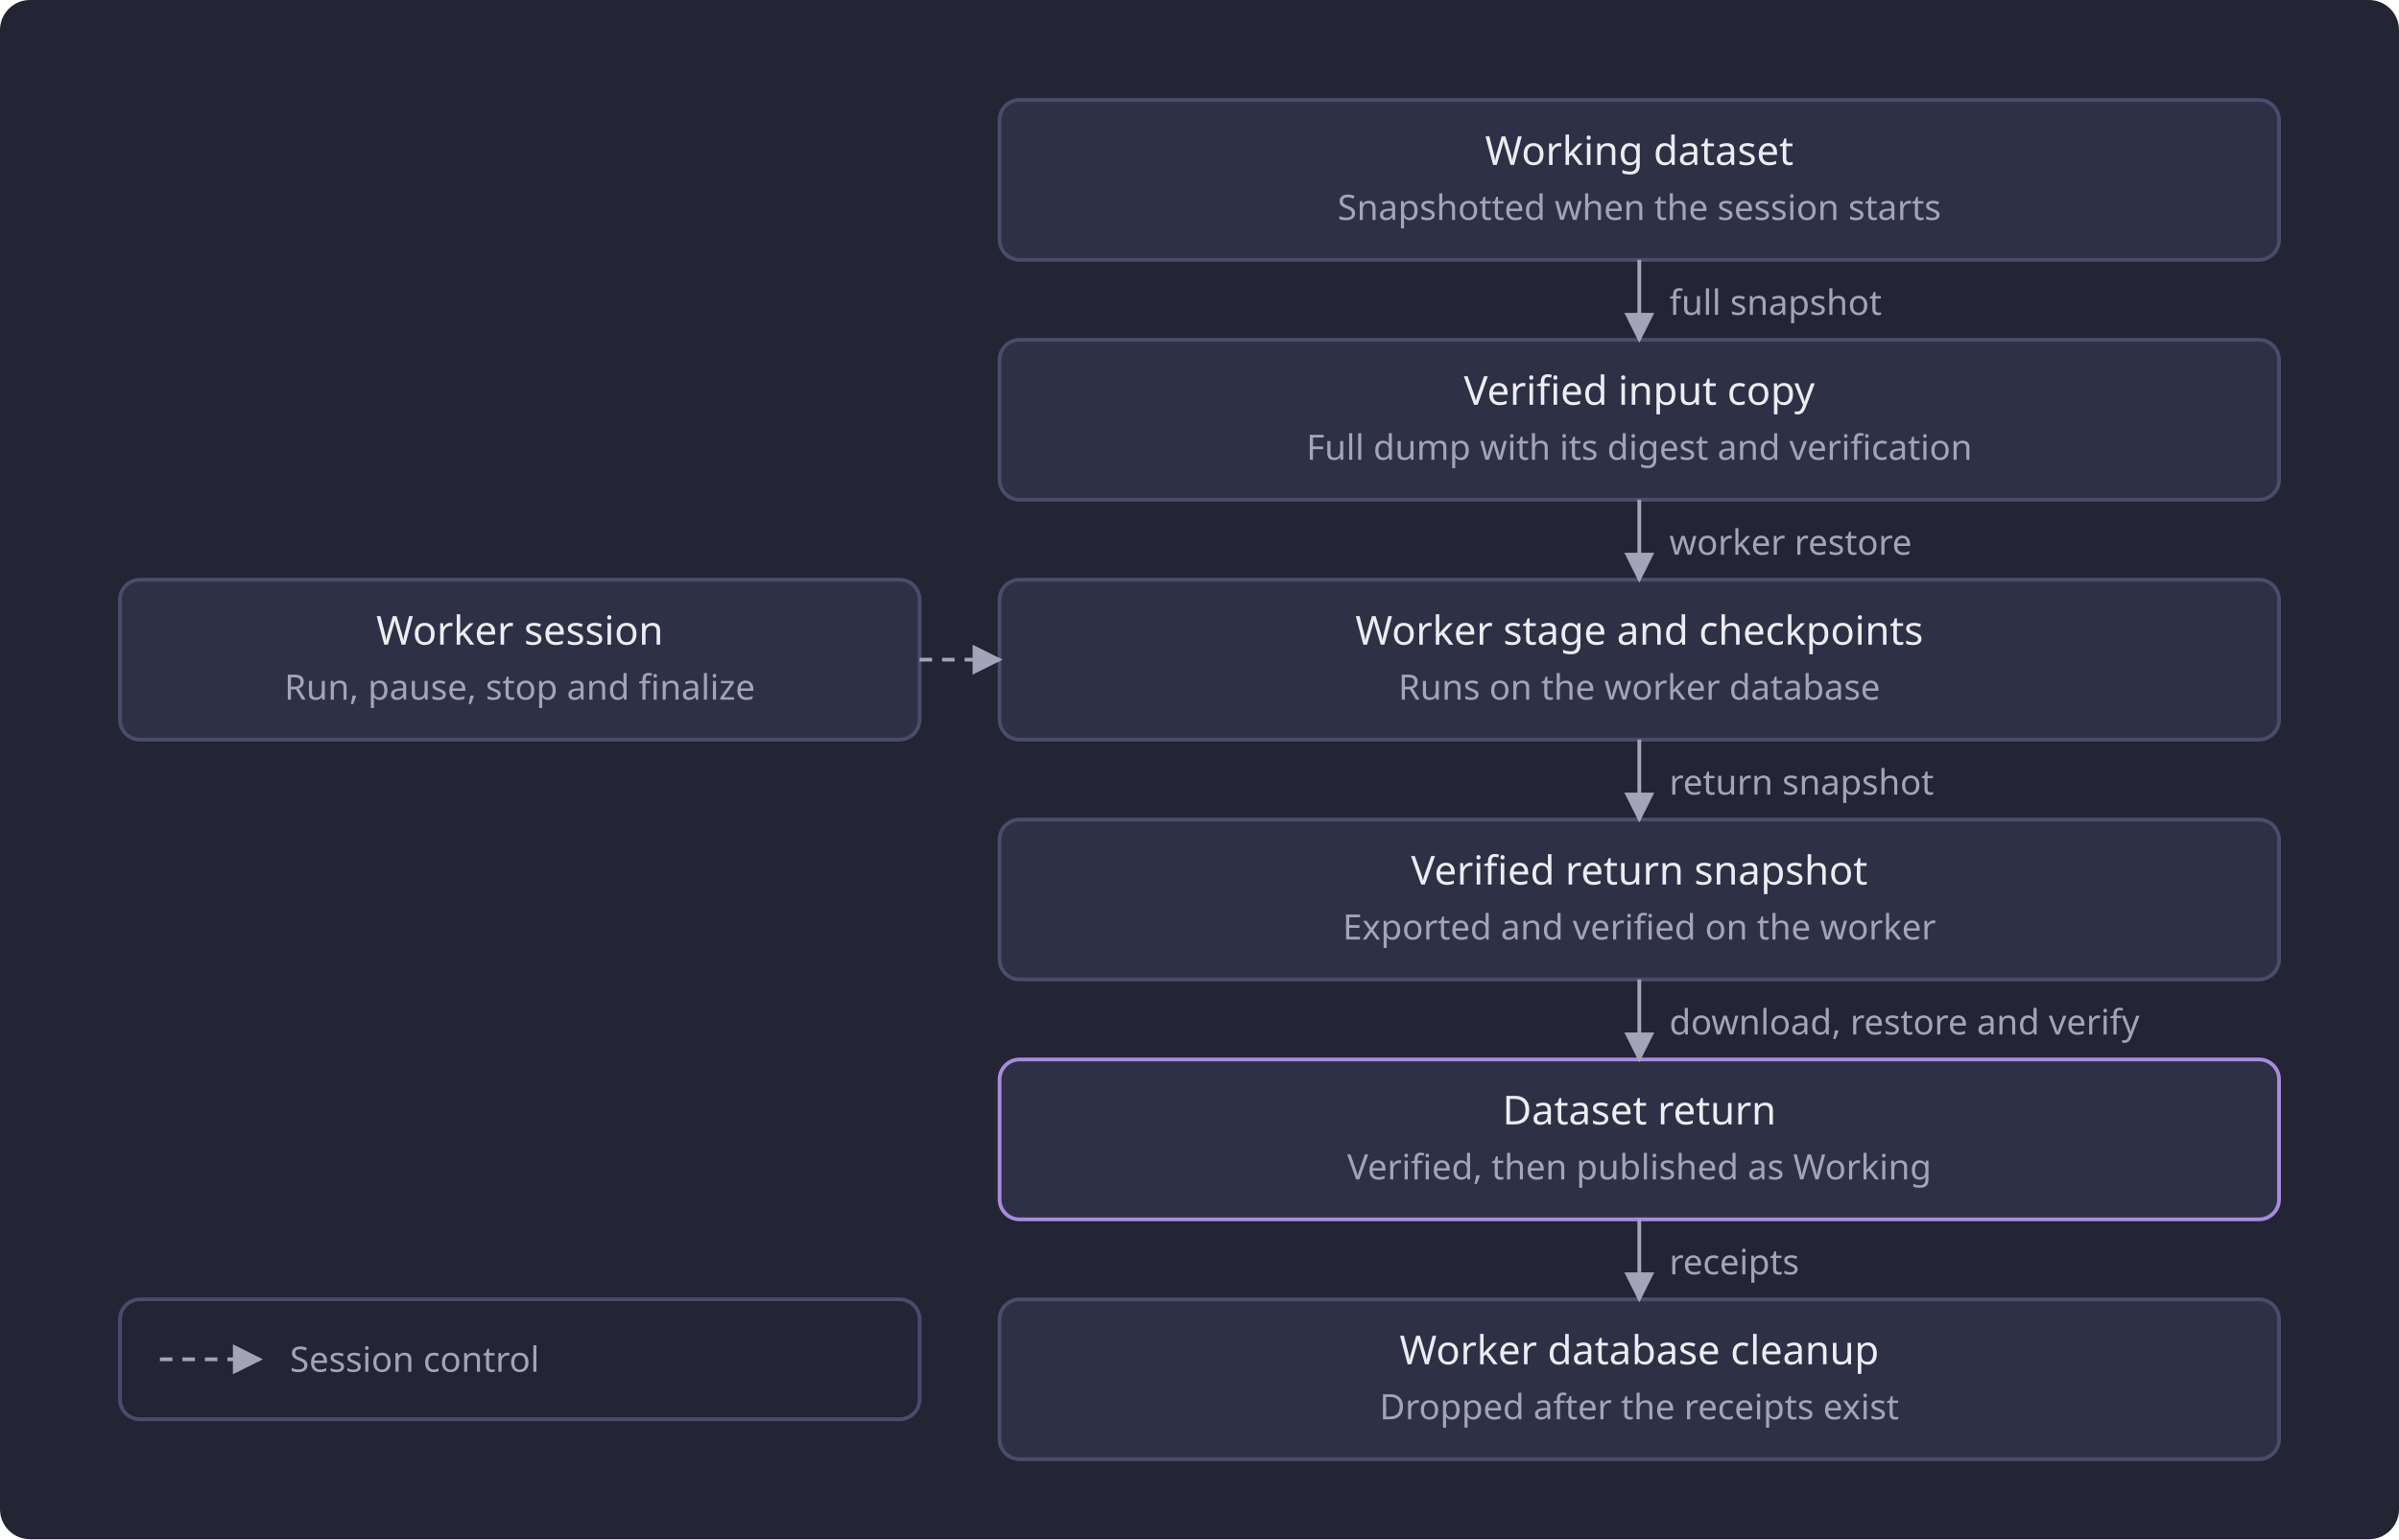
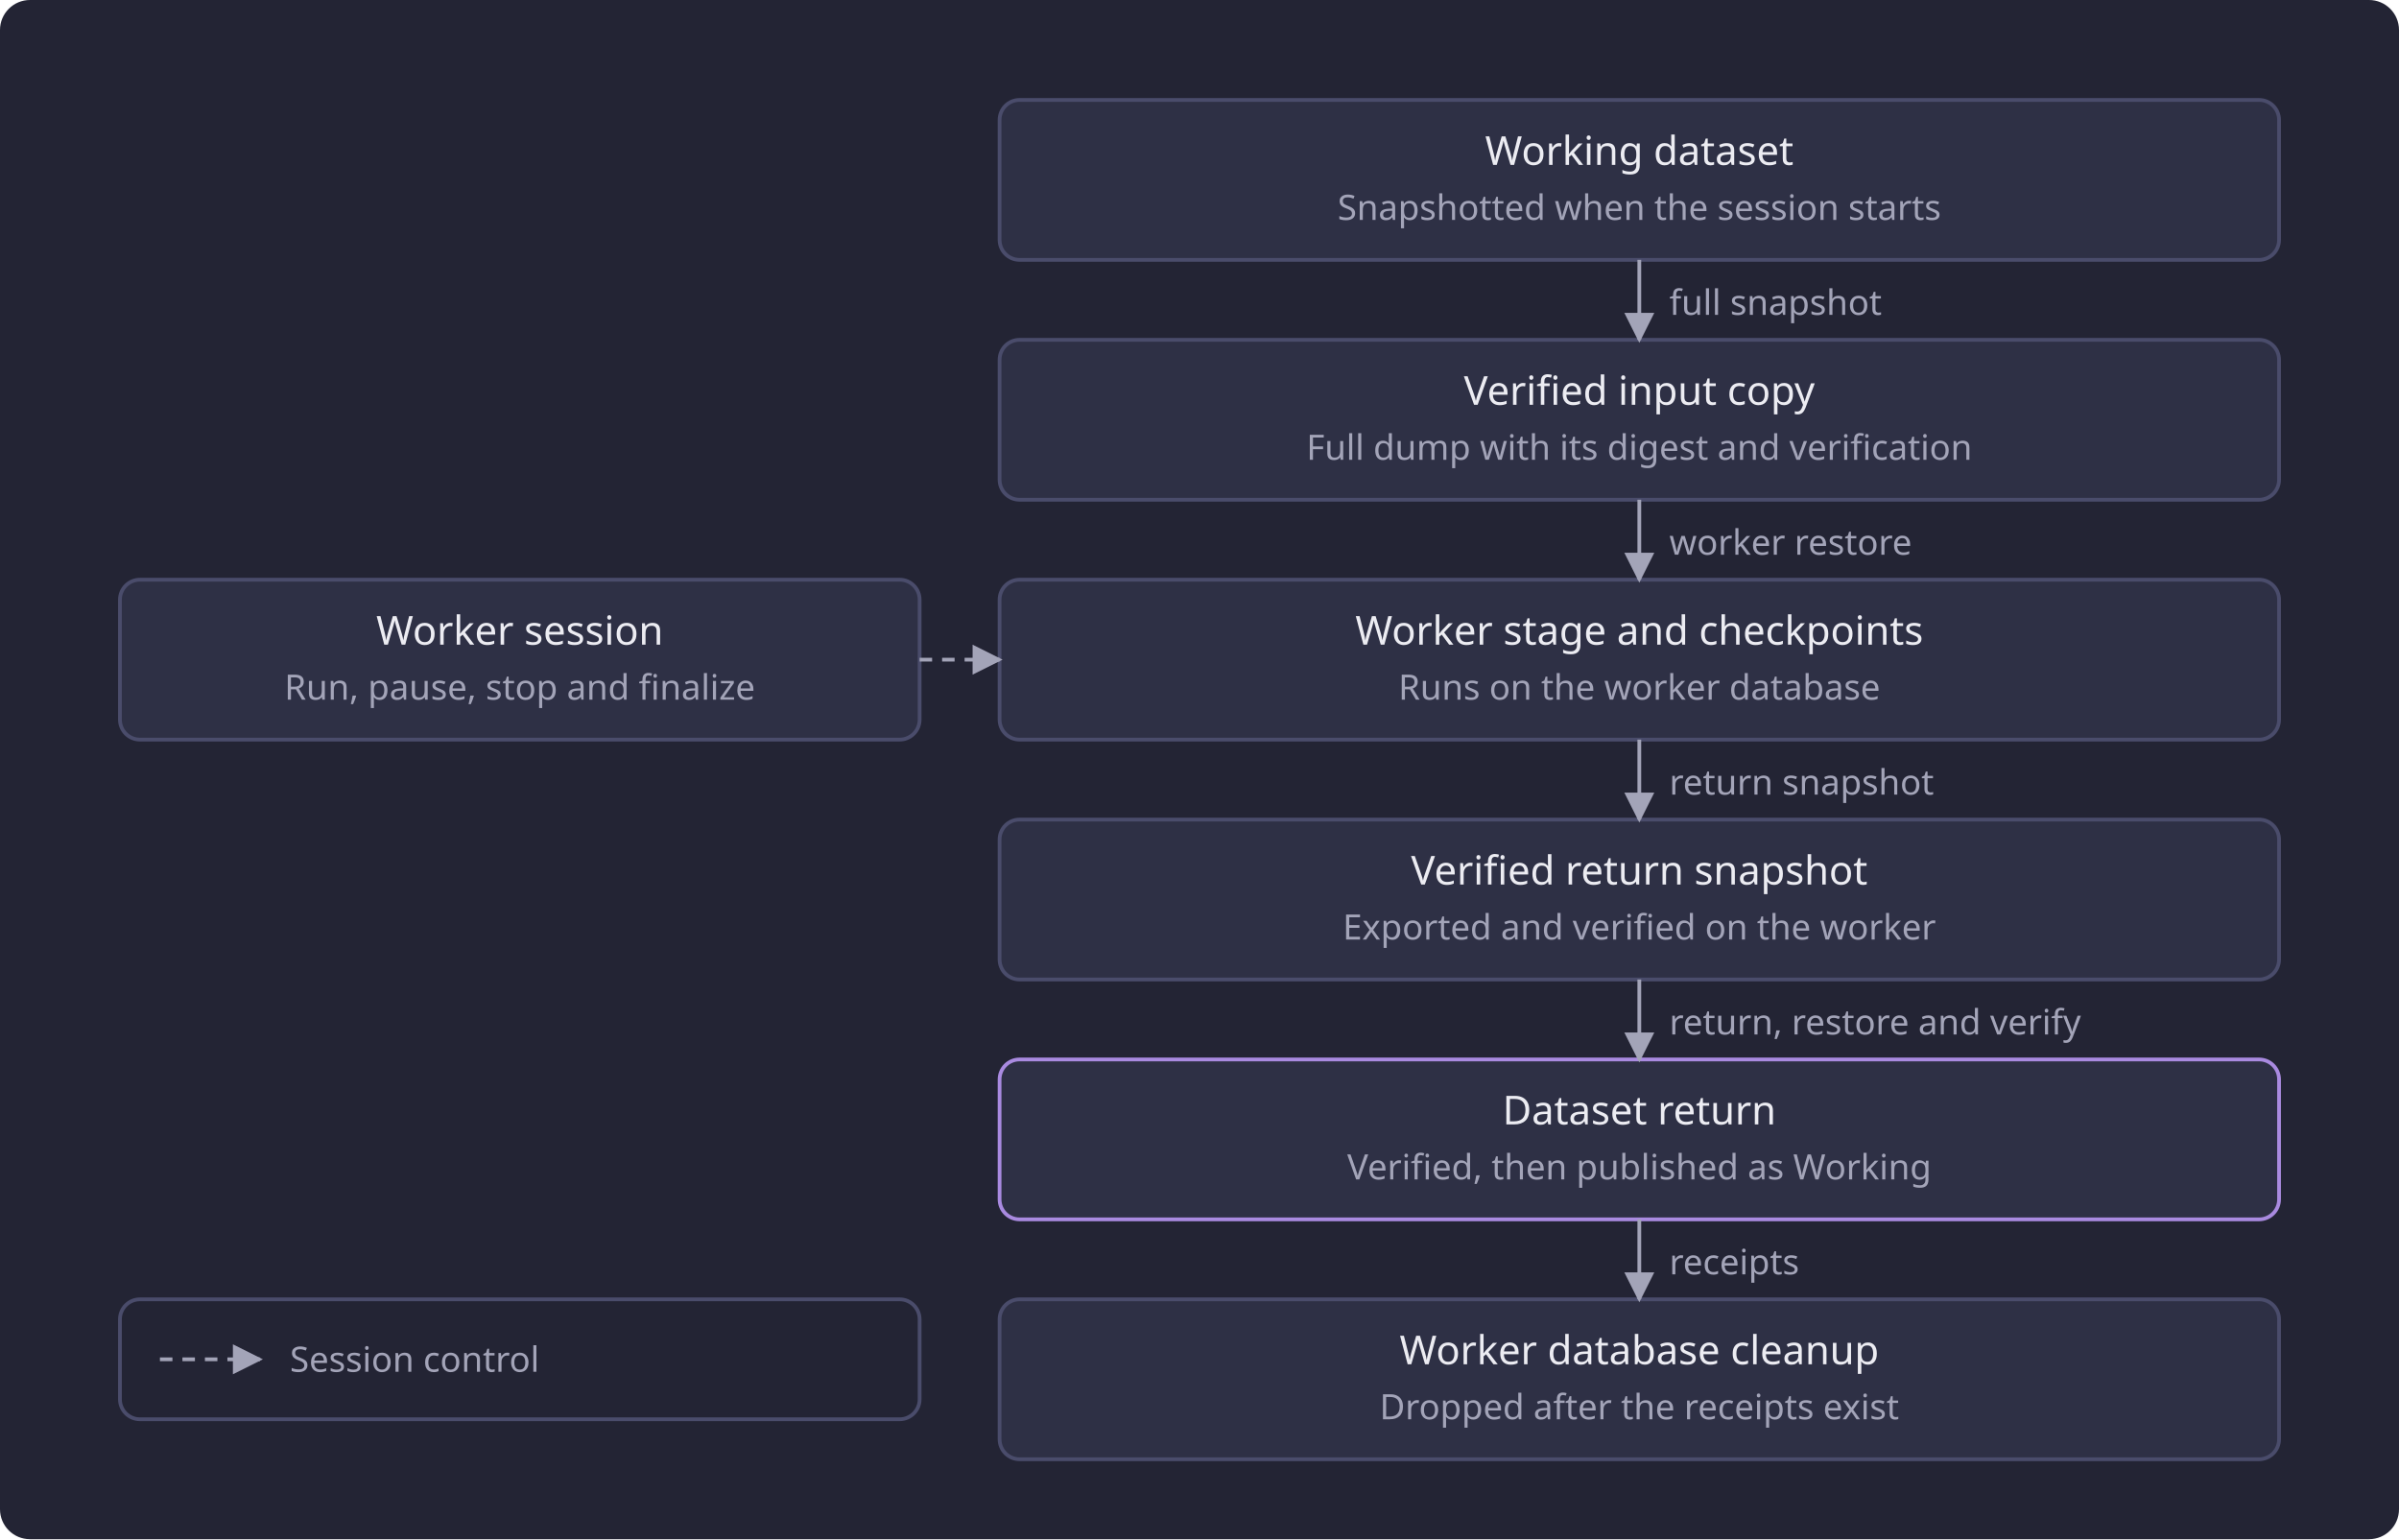
<svg xmlns="http://www.w3.org/2000/svg" viewBox="0 0 960 616" role="img" aria-labelledby="t d" font-family="system-ui, sans-serif">
  <defs>
    <marker id="arrow" viewBox="0 0 10 10" refX="9" refY="5" markerWidth="8" markerHeight="8" orient="auto-start-reverse">
      <path d="M0 0 L10 5 L0 10 z" fill="#a3a4b8" />
    </marker>
  </defs>
  <rect width="960" height="616" rx="12" fill="#232434" />
  <rect x="400" y="40" width="512" height="64" rx="8" fill="#2e3045" stroke="#4a4c6b" stroke-width="1.5" />
  <text x="656" y="66" text-anchor="middle" font-size="16" fill="#ececf2">Working dataset</text>
  <text x="656" y="88" text-anchor="middle" font-size="14" fill="#a3a4b8">Snapshotted when the session starts</text>
  <rect x="400" y="136" width="512" height="64" rx="8" fill="#2e3045" stroke="#4a4c6b" stroke-width="1.5" />
  <text x="656" y="162" text-anchor="middle" font-size="16" fill="#ececf2">Verified input copy</text>
  <text x="656" y="184" text-anchor="middle" font-size="14" fill="#a3a4b8">Full dump with its digest and verification</text>
  <rect x="400" y="232" width="512" height="64" rx="8" fill="#2e3045" stroke="#4a4c6b" stroke-width="1.5" />
  <text x="656" y="258" text-anchor="middle" font-size="16" fill="#ececf2">Worker stage and checkpoints</text>
  <text x="656" y="280" text-anchor="middle" font-size="14" fill="#a3a4b8">Runs on the worker database</text>
  <rect x="400" y="328" width="512" height="64" rx="8" fill="#2e3045" stroke="#4a4c6b" stroke-width="1.5" />
  <text x="656" y="354" text-anchor="middle" font-size="16" fill="#ececf2">Verified return snapshot</text>
  <text x="656" y="376" text-anchor="middle" font-size="14" fill="#a3a4b8">Exported and verified on the worker</text>
  <rect x="400" y="424" width="512" height="64" rx="8" fill="#2e3045" stroke="#a98ae0" stroke-width="1.5" />
  <text x="656" y="450" text-anchor="middle" font-size="16" fill="#ececf2">Dataset return</text>
  <text x="656" y="472" text-anchor="middle" font-size="14" fill="#a3a4b8">Verified, then published as Working</text>
  <rect x="400" y="520" width="512" height="64" rx="8" fill="#2e3045" stroke="#4a4c6b" stroke-width="1.5" />
  <text x="656" y="546" text-anchor="middle" font-size="16" fill="#ececf2">Worker database cleanup</text>
  <text x="656" y="568" text-anchor="middle" font-size="14" fill="#a3a4b8">Dropped after the receipts exist</text>
  <rect x="48" y="232" width="320" height="64" rx="8" fill="#2e3045" stroke="#4a4c6b" stroke-width="1.5" />
  <text x="208" y="258" text-anchor="middle" font-size="16" fill="#ececf2">Worker session</text>
  <text x="208" y="280" text-anchor="middle" font-size="14" fill="#a3a4b8">Run, pause, stop and finalize</text>
  <line x1="656" y1="104" x2="656" y2="136" stroke="#a3a4b8" stroke-width="1.5" marker-end="url(#arrow)" />
  <text x="668" y="126" font-size="14" fill="#a3a4b8">full snapshot</text>
  <line x1="656" y1="200" x2="656" y2="232" stroke="#a3a4b8" stroke-width="1.5" marker-end="url(#arrow)" />
  <text x="668" y="222" font-size="14" fill="#a3a4b8">worker restore</text>
  <line x1="656" y1="296" x2="656" y2="328" stroke="#a3a4b8" stroke-width="1.5" marker-end="url(#arrow)" />
  <text x="668" y="318" font-size="14" fill="#a3a4b8">return snapshot</text>
  <line x1="656" y1="392" x2="656" y2="424" stroke="#a3a4b8" stroke-width="1.5" marker-end="url(#arrow)" />
-   <text x="668" y="414" font-size="14" fill="#a3a4b8">download, restore and verify</text>
+   <text x="668" y="414" font-size="14" fill="#a3a4b8">return, restore and verify</text>
  <line x1="656" y1="488" x2="656" y2="520" stroke="#a3a4b8" stroke-width="1.5" marker-end="url(#arrow)" />
  <text x="668" y="510" font-size="14" fill="#a3a4b8">receipts</text>
  <line x1="368" y1="264" x2="400" y2="264" stroke="#a3a4b8" stroke-width="1.5" stroke-dasharray="5 4" marker-end="url(#arrow)" />
  <rect x="48" y="520" width="320" height="48" rx="8" fill="none" stroke="#4a4c6b" stroke-width="1.5" />
  <line x1="64" y1="544" x2="104" y2="544" stroke="#a3a4b8" stroke-width="1.5" stroke-dasharray="5 4" marker-end="url(#arrow)" />
  <text x="116" y="549" font-size="14" fill="#a3a4b8">Session control</text>
</svg>
